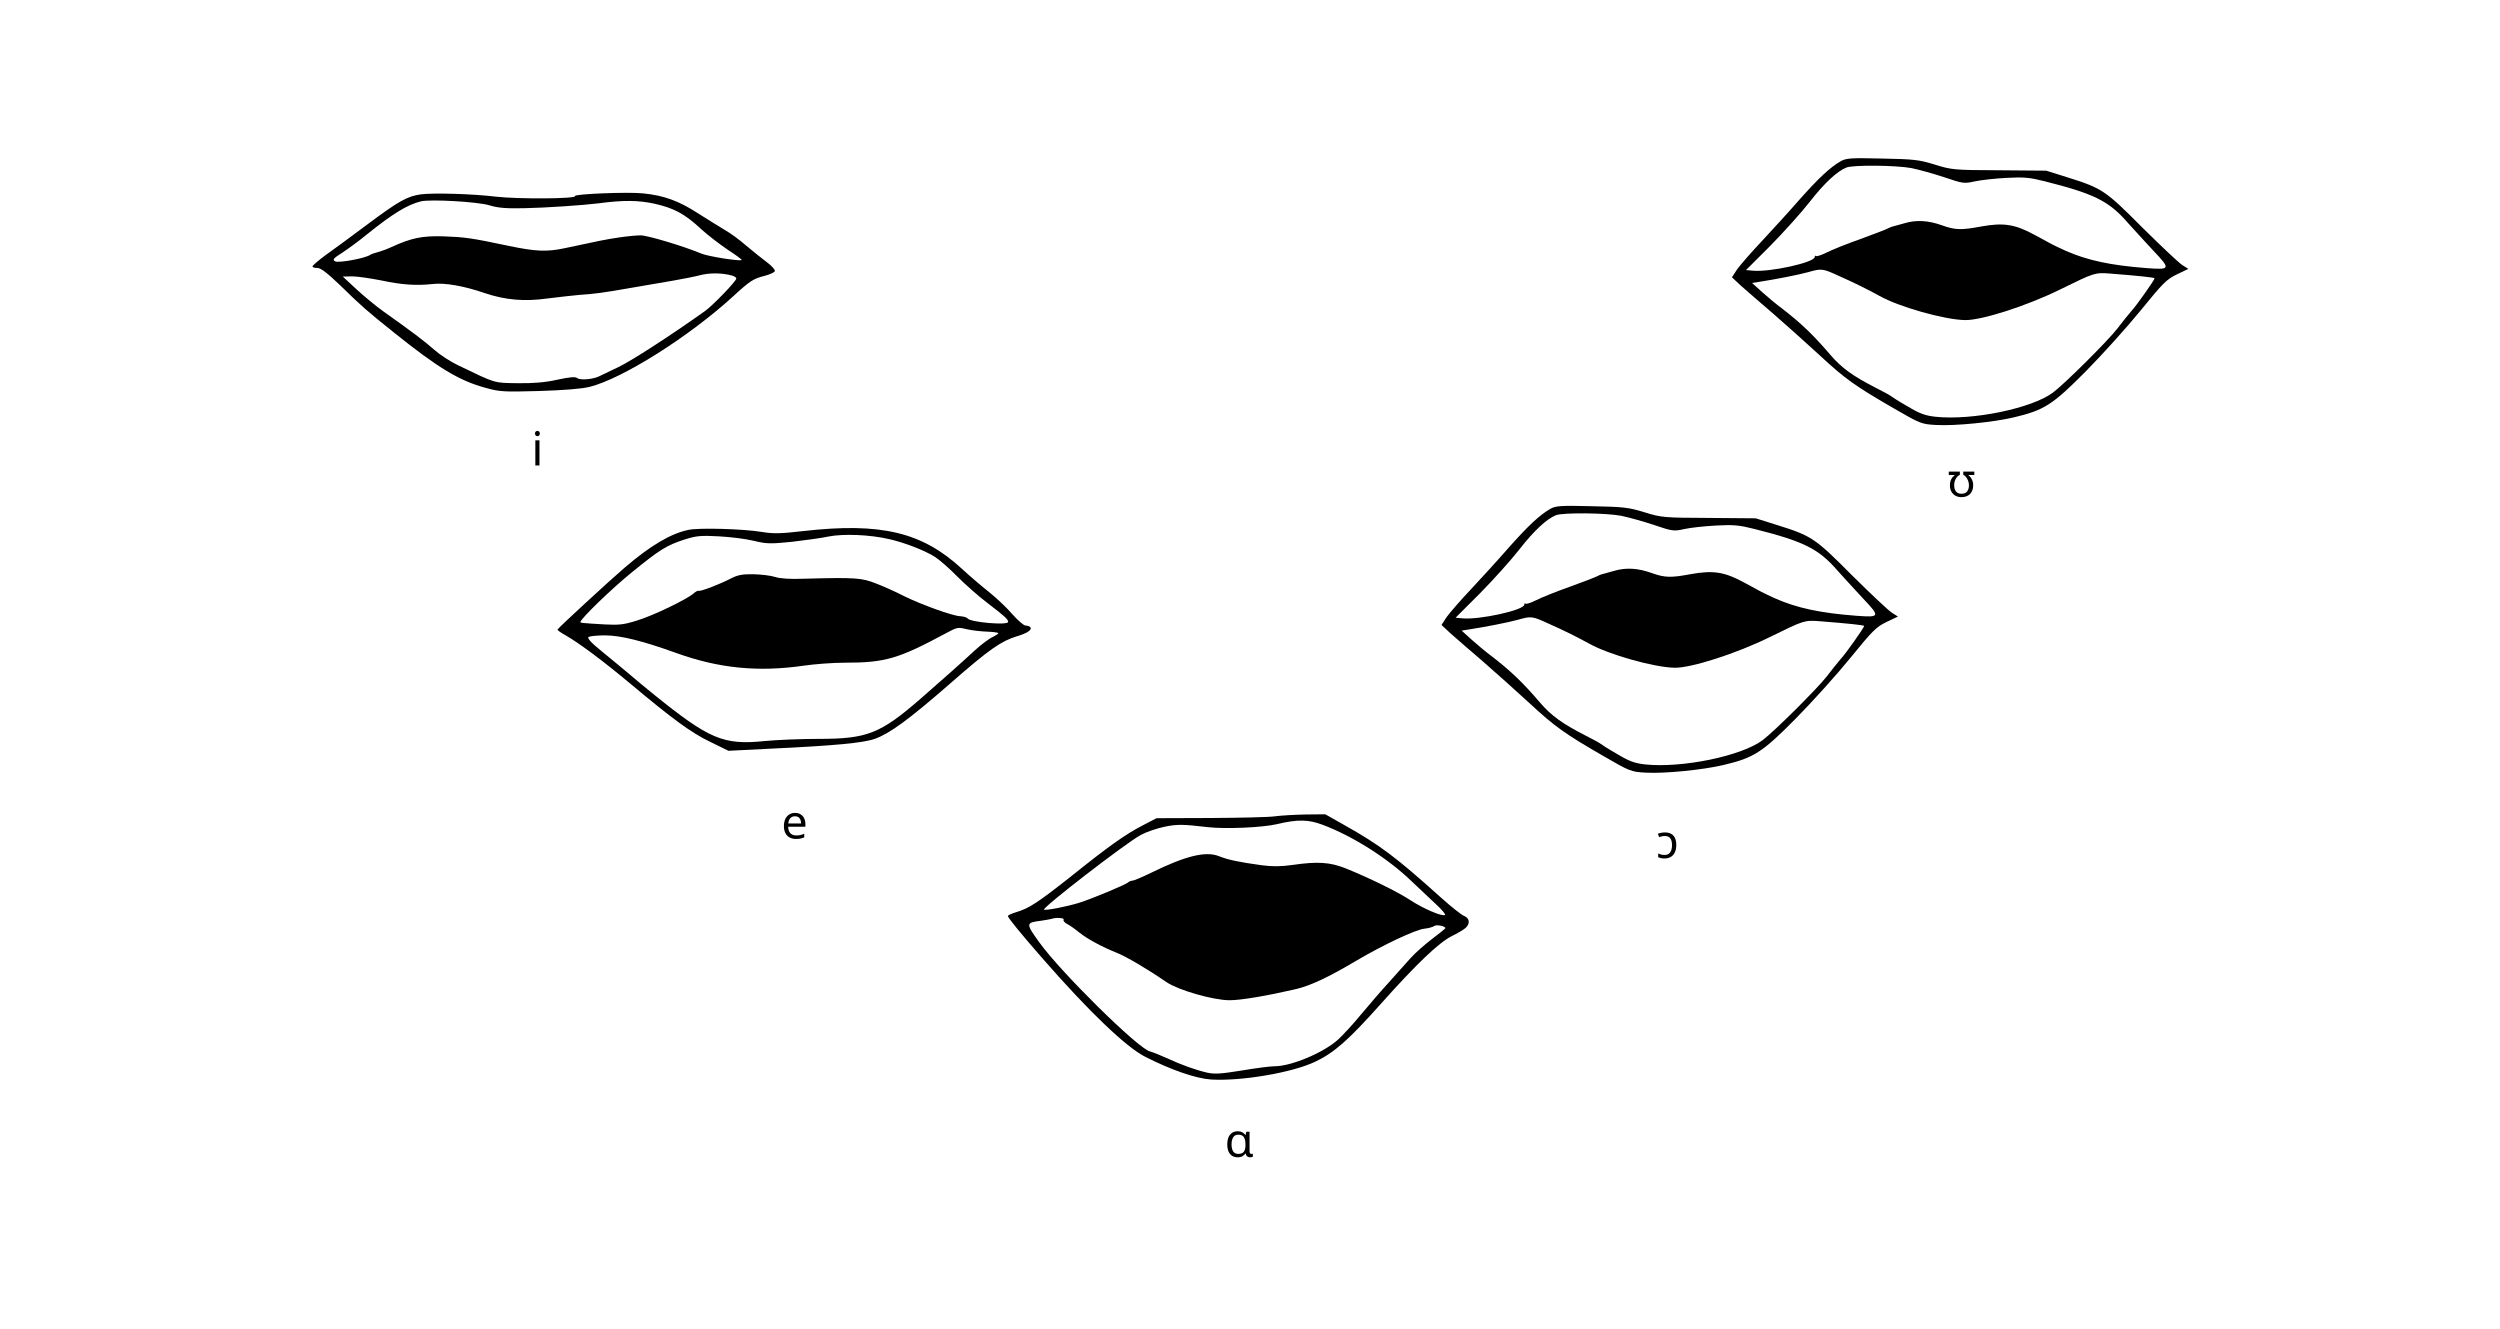
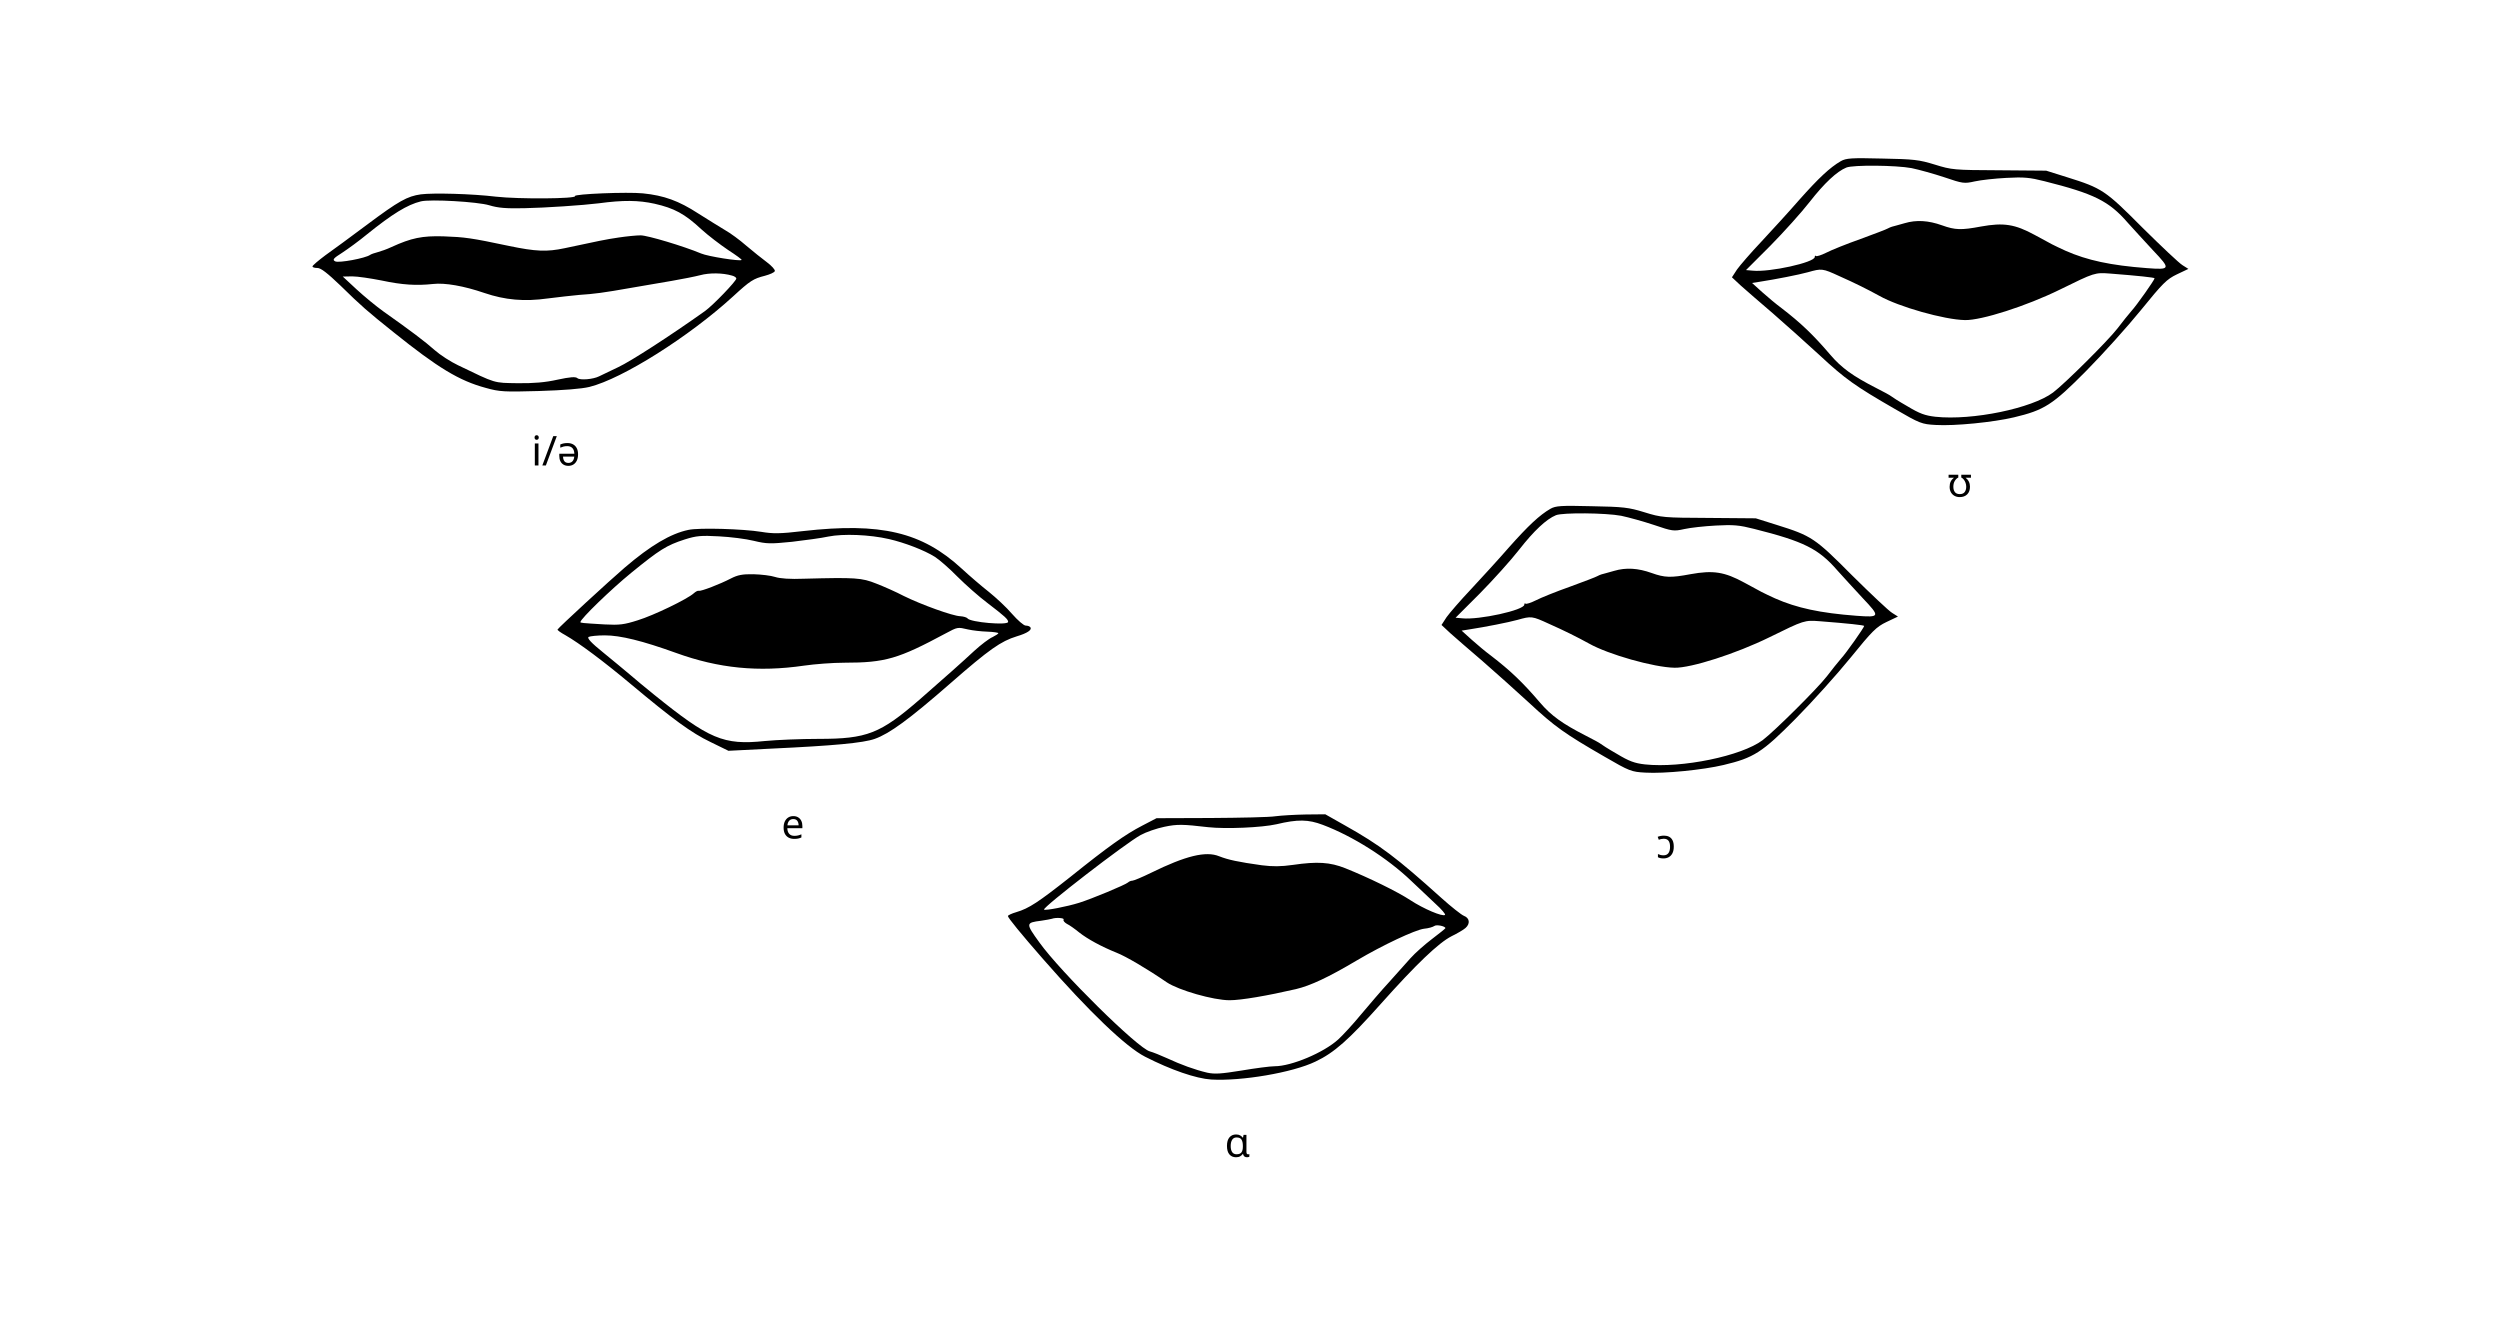
<svg xmlns="http://www.w3.org/2000/svg" width="1280px" height="680px" viewBox="0 0 1280 680" version="1.1">
  <g id="vowels-mouth-shape" stroke="none" stroke-width="1" fill="none" fill-rule="evenodd">
    <g transform="translate(160, 81)" fill="#000000" fill-rule="nonzero">
-       <text id="ɔ" font-family="CharisSIL, SauceCodePro Nerd Font" font-size="24" font-weight="normal">
+       <text id="ɔ" font-family="SauceCodeProNF, SauceCodePro Nerd Font" font-size="21" font-weight="normal">
        <tspan x="688.05" y="358.313">ɔ</tspan>
      </text>
-       <text id="ʊ" font-family="CharisSIL, SauceCodePro Nerd Font" font-size="24" font-weight="normal">
+       <text id="ʊ" font-family="SauceCodeProNF, SauceCodePro Nerd Font" font-size="21" font-weight="normal">
        <tspan x="837.05" y="173.313">ʊ</tspan>
      </text>
-       <text id="e" font-family="CharisSIL, SauceCodePro Nerd Font" font-size="24" font-weight="normal">
+       <text id="e" font-family="SauceCodeProNF, SauceCodePro Nerd Font" font-size="21" font-weight="normal">
        <tspan x="240.05" y="348.313">e</tspan>
      </text>
-       <text id="ɑ" font-family="CharisSIL, SauceCodePro Nerd Font" font-size="24" font-weight="normal">
+       <text id="ɑ" font-family="SauceCodeProNF, SauceCodePro Nerd Font" font-size="21" font-weight="normal">
        <tspan x="467.05" y="511.313">ɑ</tspan>
      </text>
-       <text id="i" font-family="CharisSIL, SauceCodePro Nerd Font" font-size="24" font-weight="normal">
-         <tspan x="112.05" y="157.313">i</tspan>
+       <text id="i/ə" font-family="SauceCodeProNF, SauceCodePro Nerd Font" font-size="21" font-weight="normal">
+         <tspan x="112.05" y="157.313">i/ə</tspan>
      </text>
      <path d="M55.5,118.681 C48.5,117.681 44.3,115.381 27.7,102.981 C19.8,97.081 10.3,90.081 6.6,87.481 C3,84.781 0,82.281 0,81.781 C0,81.281 1.1,80.981 2.5,80.981 C4.3,80.981 7.6,78.381 14.3,71.981 C25,61.481 28,58.881 41.5,48.081 C64.2,29.881 75,23.281 88.7,19.581 C95.8,17.581 98.1,17.481 116,17.981 C128.6,18.381 137.7,19.081 141.8,20.081 C158.7,24.281 192.9,45.881 215.4,66.481 C224.1,74.481 225.7,75.481 231.6,76.981 C234.2,77.681 236.5,78.681 236.7,79.381 C237,79.981 235.1,82.081 232.7,83.881 C230.3,85.681 225.5,89.481 222.1,92.381 C218.8,95.281 213.9,98.881 211.2,100.381 C208.6,101.881 202.5,105.781 197.5,108.881 C187.5,115.381 180,118.081 169.2,119.181 C161.3,119.981 133.8,118.881 134.4,117.781 C135.3,116.381 105.6,116.181 94,117.481 C81.6,118.981 61.8,119.481 55.5,118.681 Z M90.5,113.081 C95.1,111.681 99.2,111.381 108.5,111.581 C119.2,111.781 138.5,113.081 146.5,114.081 C159.1,115.781 166.9,115.681 175.1,113.881 C185.2,111.581 190.5,108.781 199.1,100.781 C202.6,97.581 208.8,92.881 212.8,90.181 C216.8,87.581 220,85.281 219.7,85.081 C219,84.281 202.5,86.881 199,88.381 C189.9,92.181 171.5,97.681 168,97.681 C165.8,97.681 160.8,97.181 156.8,96.581 C150,95.581 146.8,94.881 129,91.081 C120,89.181 114.4,89.381 100.5,92.281 C81.1,96.381 78,96.781 67,97.181 C56.1,97.481 50.7,96.381 40.4,91.681 C38.1,90.581 34.9,89.481 33.4,89.081 C31.8,88.681 30.1,88.081 29.5,87.681 C27.2,85.981 13.3,83.381 11.6,84.381 C10.1,85.181 10.6,85.881 15.2,88.781 C18.1,90.681 23.9,94.881 28,98.281 C40.8,108.581 48.5,113.381 55.5,115.081 C60.3,116.281 84.6,114.881 90.5,113.081 Z M214.8,77.081 C216,76.781 217,76.081 217,75.581 C217,74.281 205.1,61.881 200.9,58.881 C182.9,46.081 163.1,33.281 156.5,30.181 C152.1,28.081 147.7,25.981 146.7,25.481 C143.7,23.981 137,23.381 135.6,24.581 C134.7,25.381 131.9,25.181 125.4,23.781 C119.2,22.381 113.1,21.881 105,21.981 C92.6,22.181 94.2,21.681 74.5,31.181 C70.7,32.981 65.3,36.481 62.6,38.881 C57.8,43.181 50.1,48.981 36.5,58.581 C32.7,61.281 26.4,66.481 22.5,70.081 L15.5,76.581 L20.3,76.681 C23,76.681 29.7,75.681 35.3,74.581 C46.1,72.281 53.2,71.881 61.7,72.781 C67.8,73.481 77.5,71.781 88,68.181 C98.6,64.581 108.4,63.681 120.5,65.381 C126,66.081 133.2,66.881 136.5,67.181 C144.2,67.681 148.9,68.281 163,70.781 C169.3,71.881 178.8,73.481 184,74.381 C189.2,75.281 195.8,76.581 198.5,77.281 C203.3,78.581 210,78.481 214.8,77.081 Z" id="shape-i" transform="translate(118.3656, 68.5909) scale(1, -1) translate(-118.3656, -68.5909)" />
      <path d="M493.05,470.834 C490.05,470.334 475.05,470.034 459.85,469.934 L432.15,469.834 L424.85,466.034 C416.15,461.534 407.55,455.434 387.85,439.634 C371.75,426.934 366.85,423.634 360.35,421.734 C357.95,421.034 356.05,420.134 356.05,419.734 C356.05,418.834 362.85,410.534 373.95,397.834 C397.65,370.734 416.45,352.734 426.25,347.734 C439.55,340.934 452.35,336.534 460.15,336.034 C475.55,335.134 501.75,339.534 513.55,345.234 C523.05,349.734 530.55,356.334 546.95,374.734 C565.05,395.034 576.55,406.034 583.25,409.434 C586.15,410.834 589.35,412.734 590.35,413.634 C592.85,415.834 592.45,418.734 589.55,419.834 C588.25,420.334 582.95,424.534 577.95,429.034 C555.05,449.634 546.65,456.034 528.45,466.234 L518.55,471.834 L508.55,471.734 C503.05,471.634 496.05,471.234 493.05,470.834 Z M517.25,466.434 C532.65,460.634 550.35,449.434 562.55,437.734 C566.45,434.034 572.05,428.734 575.05,425.934 C578.05,423.234 580.25,420.634 579.85,420.334 C578.75,419.234 568.85,423.434 562.15,427.834 C555.65,432.134 540.75,439.434 528.75,444.234 C520.95,447.334 514.45,447.734 502.05,445.934 C495.75,445.034 491.65,445.034 486.05,445.734 C473.85,447.434 468.85,448.534 464.25,450.334 C457.45,453.134 447.15,450.634 429.25,441.834 C424.75,439.634 420.45,437.834 419.75,437.834 C419.05,437.834 418.05,437.434 417.55,436.934 C416.25,435.734 398.95,428.534 392.55,426.534 C386.15,424.534 375.15,422.434 374.55,423.034 C373.55,424.034 416.45,457.134 424.05,461.234 C426.75,462.734 432.25,464.634 436.15,465.434 C442.75,466.834 445.65,466.734 458.55,465.234 C467.65,464.234 486.05,465.034 493.55,466.734 C504.45,469.334 509.85,469.234 517.25,466.434 Z M384.55,417.934 C384.25,417.334 385.05,416.434 386.25,415.734 C387.55,415.134 390.35,413.134 392.55,411.334 C396.85,407.934 404.05,404.034 411.75,400.934 C416.35,399.134 427.15,392.834 437.35,385.834 C443.45,381.734 461.25,376.634 469.55,376.634 C475.45,376.634 488.85,378.934 503.55,382.334 C511.05,384.134 520.05,388.334 534.55,396.934 C548.25,405.034 564.55,412.634 569.05,413.234 C571.35,413.434 573.65,414.134 574.35,414.634 C575.45,415.534 580.05,414.534 580.05,413.534 C580.05,413.334 576.95,410.834 573.25,408.034 C569.55,405.234 564.55,400.834 562.15,398.134 C559.85,395.534 554.85,389.934 551.15,385.834 C547.35,381.734 540.95,374.234 536.75,369.234 C532.65,364.234 527.35,358.534 525.15,356.534 C517.65,349.734 501.15,342.834 492.65,342.834 C490.35,342.834 482.75,341.834 475.65,340.634 C465.15,338.934 461.95,338.734 458.15,339.534 C451.75,341.034 444.65,343.634 437.55,346.934 C434.25,348.434 430.25,350.034 428.75,350.434 C422.75,351.834 382.95,391.134 372.15,406.234 C365.05,416.034 365.15,416.334 373.05,417.334 C375.55,417.734 378.05,418.134 378.55,418.334 C380.75,419.134 385.15,418.734 384.55,417.934 Z" id="shape-a" transform="translate(474.025, 403.8758) scale(1, -1) translate(-474.025, -403.8758)" />
      <path d="M192.465,302.46 C183.365,300.56 173.065,294.46 159.865,283.16 C152.365,276.76 125.865,252.36 125.465,251.46 C125.265,251.16 127.065,249.86 129.465,248.56 C136.465,244.56 148.965,235.26 163.165,223.36 C184.565,205.46 193.965,198.56 203.765,193.86 L212.965,189.36 L234.765,190.46 C266.765,191.96 281.965,193.36 287.865,195.46 C295.465,198.16 305.365,205.36 326.665,223.96 C346.565,241.36 352.465,245.46 360.565,247.96 C365.965,249.56 368.465,251.26 367.565,252.56 C367.265,253.06 366.265,253.46 365.165,253.46 C364.165,253.46 361.065,256.16 358.165,259.46 C355.365,262.76 349.965,267.76 346.365,270.66 C342.665,273.56 336.365,278.96 332.365,282.66 C312.065,301.36 290.965,306.36 251.265,301.86 C239.365,300.46 235.765,300.46 229.765,301.46 C220.565,302.96 197.865,303.66 192.465,302.46 Z M295.165,297.76 C303.065,295.96 313.265,292.06 318.665,288.66 C320.865,287.26 326.065,282.76 330.165,278.56 C334.365,274.36 341.265,268.26 345.665,264.96 C354.565,258.16 356.165,256.66 356.165,255.36 C356.165,253.46 336.665,255.16 335.365,257.16 C334.965,257.66 333.365,258.16 331.665,258.26 C327.865,258.36 311.765,264.16 302.665,268.66 C298.865,270.66 292.565,273.46 288.665,274.96 C281.165,277.96 278.065,278.16 251.665,277.46 C244.565,277.16 239.265,277.56 236.865,278.36 C234.765,279.06 229.765,279.66 225.765,279.76 C220.065,279.86 217.665,279.36 214.165,277.56 C208.565,274.66 198.965,270.96 197.765,271.26 C197.265,271.46 196.165,270.86 195.165,269.96 C191.965,267.06 174.665,258.66 166.465,256.16 C159.565,253.96 157.165,253.66 149.565,254.06 C137.665,254.76 137.165,254.86 137.165,255.26 C137.165,256.86 152.965,272.16 163.165,280.46 C177.765,292.36 181.265,294.56 190.565,297.56 C196.565,299.46 198.965,299.66 208.065,299.16 C213.965,298.86 221.965,297.86 225.965,296.86 C232.565,295.26 234.465,295.26 245.465,296.36 C252.165,297.16 260.565,298.26 264.165,299.06 C271.665,300.56 285.265,300.06 295.165,297.76 Z M335.765,251.46 C337.965,250.96 342.365,250.46 345.465,250.36 C348.665,250.26 351.165,249.86 351.165,249.56 C351.165,249.26 349.765,248.36 348.165,247.56 C346.465,246.86 342.265,243.66 338.865,240.56 C331.965,234.16 324.865,227.86 311.265,215.96 C290.665,198.06 283.965,195.46 259.065,195.46 C250.065,195.46 237.765,194.96 231.565,194.36 C210.365,192.16 203.165,195.26 174.565,218.36 C170.265,221.86 164.665,226.46 162.165,228.66 C159.665,230.76 153.665,235.76 148.865,239.66 C142.665,244.66 140.465,247.06 141.365,247.66 C142.065,248.06 145.865,248.46 149.665,248.46 C157.665,248.46 168.965,245.66 186.165,239.46 C207.965,231.56 228.265,229.56 251.665,232.96 C257.165,233.76 266.465,234.46 272.365,234.46 C293.265,234.46 299.965,236.46 324.165,249.46 C330.365,252.76 330.165,252.76 335.765,251.46 Z" id="shape-e" transform="translate(246.5976, 246.3834) scale(1, -1) translate(-246.5976, -246.3834)" />
      <path d="M782.55,135.207 C776.85,131.907 771.15,126.507 761.35,115.507 C756.05,109.407 747.25,99.807 741.85,94.007 C736.45,88.307 730.85,81.807 729.35,79.707 L726.75,75.707 L731.25,71.507 C733.75,69.307 741.15,62.807 747.75,57.207 C754.25,51.507 765.05,41.907 771.65,35.807 C784.65,23.707 789.85,20.007 810.15,8.307 C823.05,0.807 823.95,0.507 831.05,0.107 C840.75,-0.493 860.65,1.507 871.15,4.007 C886.65,7.707 890.85,10.307 908.15,27.807 C916.65,36.407 929.25,50.407 936.15,58.907 C947.35,72.707 949.35,74.707 954.55,77.207 L960.45,80.007 L957.45,81.907 C955.75,82.907 946.55,91.607 936.95,101.107 C917.85,120.307 916.35,121.307 898.15,127.007 L887.65,130.307 L863.65,130.507 C840.45,130.607 839.35,130.707 830.65,133.407 C822.55,135.907 819.85,136.207 803.65,136.507 C787.85,136.907 785.25,136.707 782.55,135.207 Z M818.75,131.607 C822.55,130.807 830.15,128.707 835.55,126.907 C844.95,123.707 845.65,123.607 851.05,124.807 C854.15,125.507 861.45,126.307 867.25,126.607 C876.25,127.107 879.25,126.807 886.75,124.907 C912.15,118.507 919.75,114.807 929.45,103.607 C932.35,100.407 938.15,94.007 942.45,89.407 C951.45,79.907 951.35,79.507 939.25,80.407 C920.65,81.807 908.65,84.407 897.55,89.307 C890.85,92.407 891.05,92.307 881.75,97.407 C871.65,102.907 865.85,103.807 854.25,101.707 C844.15,99.807 841.05,99.907 834.35,102.307 C827.35,104.807 821.25,105.207 815.15,103.407 C812.15,102.607 809.25,101.707 808.65,101.607 C808.15,101.507 807.15,101.007 806.55,100.707 C805.95,100.307 799.65,97.907 792.55,95.307 C785.45,92.807 777.55,89.607 775.05,88.307 C772.45,87.007 770.15,86.307 769.75,86.607 C769.45,87.007 769.15,86.707 769.15,86.107 C769.15,83.307 745.95,78.207 737.35,79.107 L733.95,79.407 L746.45,91.907 C753.25,98.807 762.35,108.907 766.55,114.307 C774.05,123.907 780.45,129.907 785.35,131.907 C788.85,133.307 810.75,133.107 818.75,131.607 Z M781.75,76.307 C789.85,72.707 796.05,69.607 802.25,66.207 C812.15,60.607 835.45,54.007 846.05,53.807 C854.45,53.607 877.55,61.007 894.65,69.407 C912.55,78.207 912.55,78.207 920.55,77.607 C934.75,76.507 943.15,75.607 943.15,75.207 C943.15,74.407 933.95,61.307 931.25,58.407 C929.85,56.807 926.55,52.707 924.05,49.407 C919.25,43.207 897.25,21.307 891.15,16.707 C880.35,8.607 849.85,2.307 830.95,4.307 C825.65,4.907 822.85,5.907 816.55,9.707 C812.15,12.207 808.45,14.607 808.15,14.907 C807.85,15.207 804.45,17.107 800.45,19.107 C788.75,25.107 782.95,29.207 777.15,36.007 C768.35,46.307 761.95,52.407 752.05,60.007 C749.45,61.907 745.05,65.607 742.25,68.107 L737.05,72.807 L740.85,73.407 C749.25,74.707 760.95,77.007 765.65,78.307 C772.75,80.307 773.05,80.307 781.75,76.307 Z" id="shape-u" transform="translate(843.6001, 68.3435) scale(1, -1) translate(-843.6001, -68.3435)" />
      <path d="M633.85,313.207 C628.15,309.907 622.45,304.507 612.65,293.507 C607.35,287.407 598.55,277.807 593.15,272.007 C587.75,266.307 582.15,259.807 580.65,257.707 L578.05,253.707 L582.55,249.507 C585.05,247.307 592.45,240.807 599.05,235.207 C605.55,229.507 616.35,219.907 622.95,213.807 C635.95,201.707 641.15,198.007 661.45,186.307 C674.35,178.807 675.25,178.507 682.35,178.107 C692.05,177.507 711.95,179.507 722.45,182.007 C737.95,185.707 742.15,188.307 759.45,205.807 C767.95,214.407 780.55,228.407 787.45,236.907 C798.65,250.707 800.65,252.707 805.85,255.207 L811.75,258.007 L808.75,259.907 C807.05,260.907 797.85,269.607 788.25,279.107 C769.15,298.307 767.65,299.307 749.45,305.007 L738.95,308.307 L714.95,308.507 C691.75,308.607 690.65,308.707 681.95,311.407 C673.85,313.907 671.15,314.207 654.95,314.507 C639.15,314.907 636.55,314.707 633.85,313.207 Z M670.05,309.607 C673.85,308.807 681.45,306.707 686.85,304.907 C696.25,301.707 696.95,301.607 702.35,302.807 C705.45,303.507 712.75,304.307 718.55,304.607 C727.55,305.107 730.55,304.807 738.05,302.907 C763.45,296.507 771.05,292.807 780.75,281.607 C783.65,278.407 789.45,272.007 793.75,267.407 C802.75,257.907 802.65,257.507 790.55,258.407 C771.95,259.807 759.95,262.407 748.85,267.307 C742.15,270.407 742.35,270.307 733.05,275.407 C722.95,280.907 717.15,281.807 705.55,279.707 C695.45,277.807 692.35,277.907 685.65,280.307 C678.65,282.807 672.55,283.207 666.45,281.407 C663.45,280.607 660.55,279.707 659.95,279.607 C659.45,279.507 658.45,279.007 657.85,278.707 C657.25,278.307 650.95,275.907 643.85,273.307 C636.75,270.807 628.85,267.607 626.35,266.307 C623.75,265.007 621.45,264.307 621.05,264.607 C620.75,265.007 620.45,264.707 620.45,264.107 C620.45,261.307 597.25,256.207 588.65,257.107 L585.25,257.407 L597.75,269.907 C604.55,276.807 613.65,286.907 617.85,292.307 C625.35,301.907 631.75,307.907 636.65,309.907 C640.15,311.307 662.05,311.107 670.05,309.607 Z M633.05,254.307 C641.15,250.707 647.35,247.607 653.55,244.207 C663.45,238.607 686.75,232.007 697.35,231.807 C705.75,231.607 728.85,239.007 745.95,247.407 C763.85,256.207 763.85,256.207 771.85,255.607 C786.05,254.507 794.45,253.607 794.45,253.207 C794.45,252.407 785.25,239.307 782.55,236.407 C781.15,234.807 777.85,230.707 775.35,227.407 C770.55,221.207 748.55,199.307 742.45,194.707 C731.65,186.607 701.15,180.307 682.25,182.307 C676.95,182.907 674.15,183.907 667.85,187.707 C663.45,190.207 659.75,192.607 659.45,192.907 C659.15,193.207 655.75,195.107 651.75,197.107 C640.05,203.107 634.25,207.207 628.45,214.007 C619.65,224.307 613.25,230.407 603.35,238.007 C600.75,239.907 596.35,243.607 593.55,246.107 L588.35,250.807 L592.15,251.407 C600.55,252.707 612.25,255.007 616.95,256.307 C624.05,258.307 624.35,258.307 633.05,254.307 Z" id="shape-o" transform="translate(694.9001, 246.3435) scale(1, -1) translate(-694.9001, -246.3435)" />
    </g>
  </g>
</svg>
